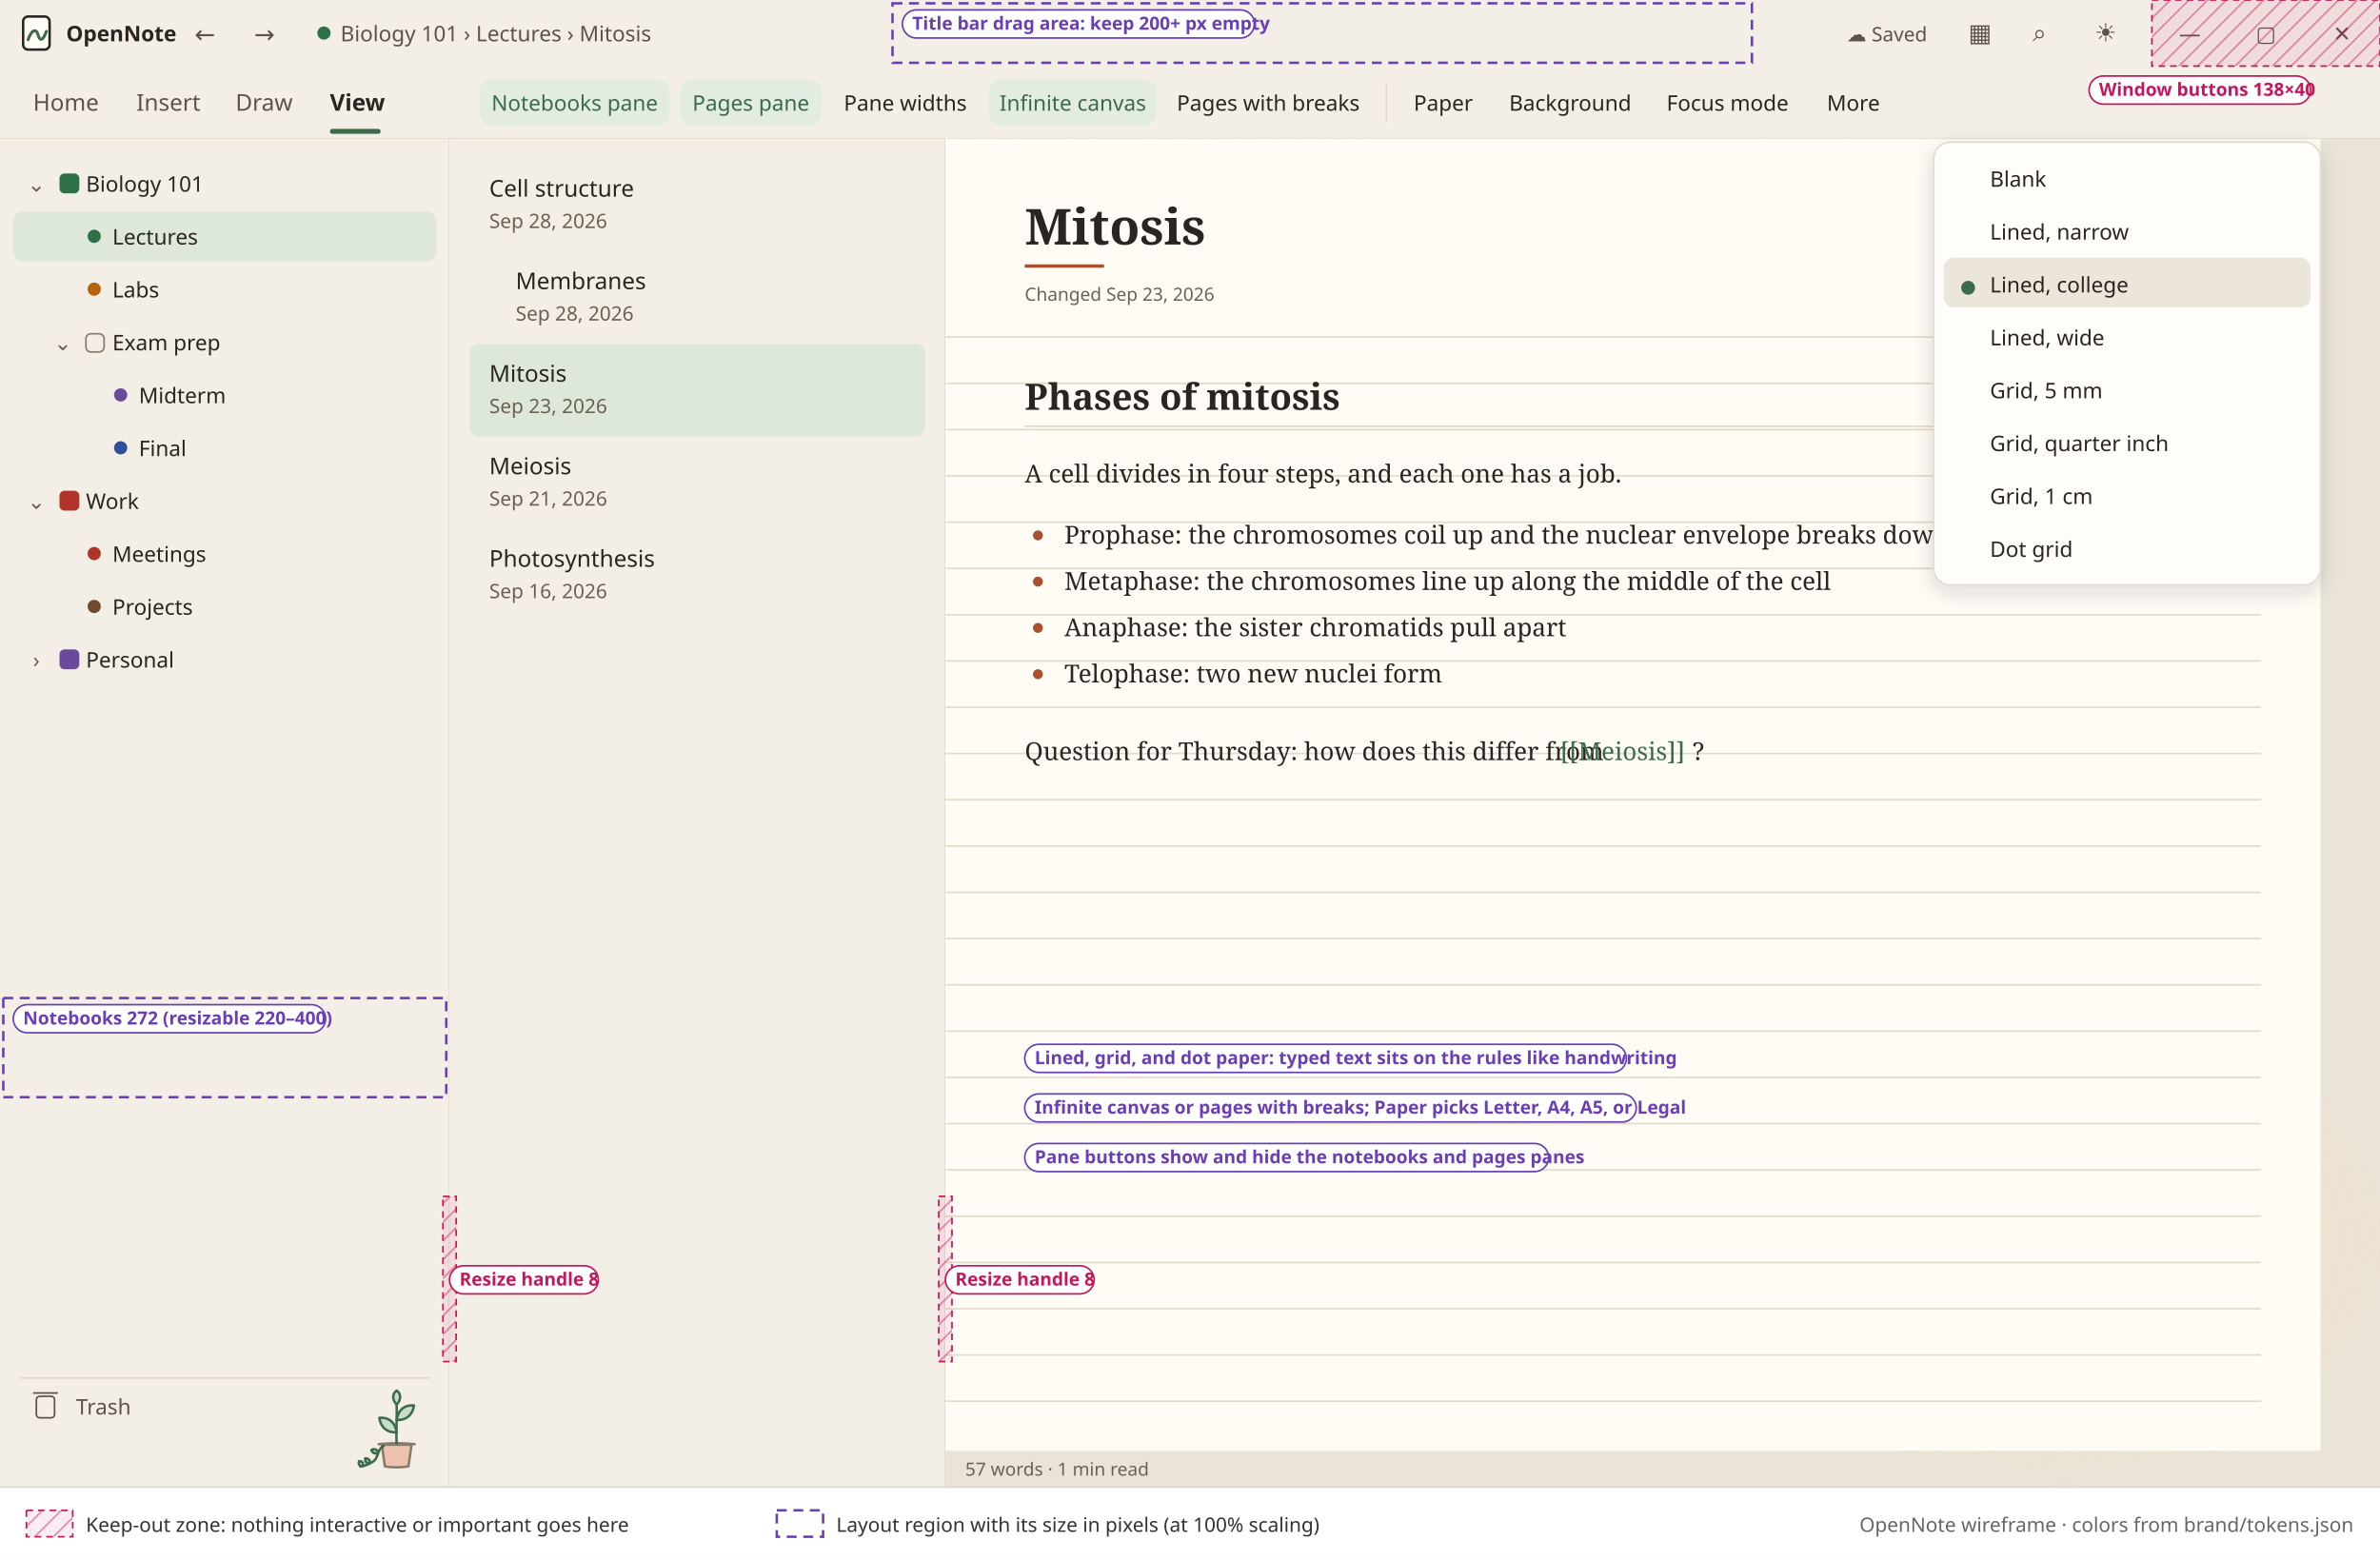
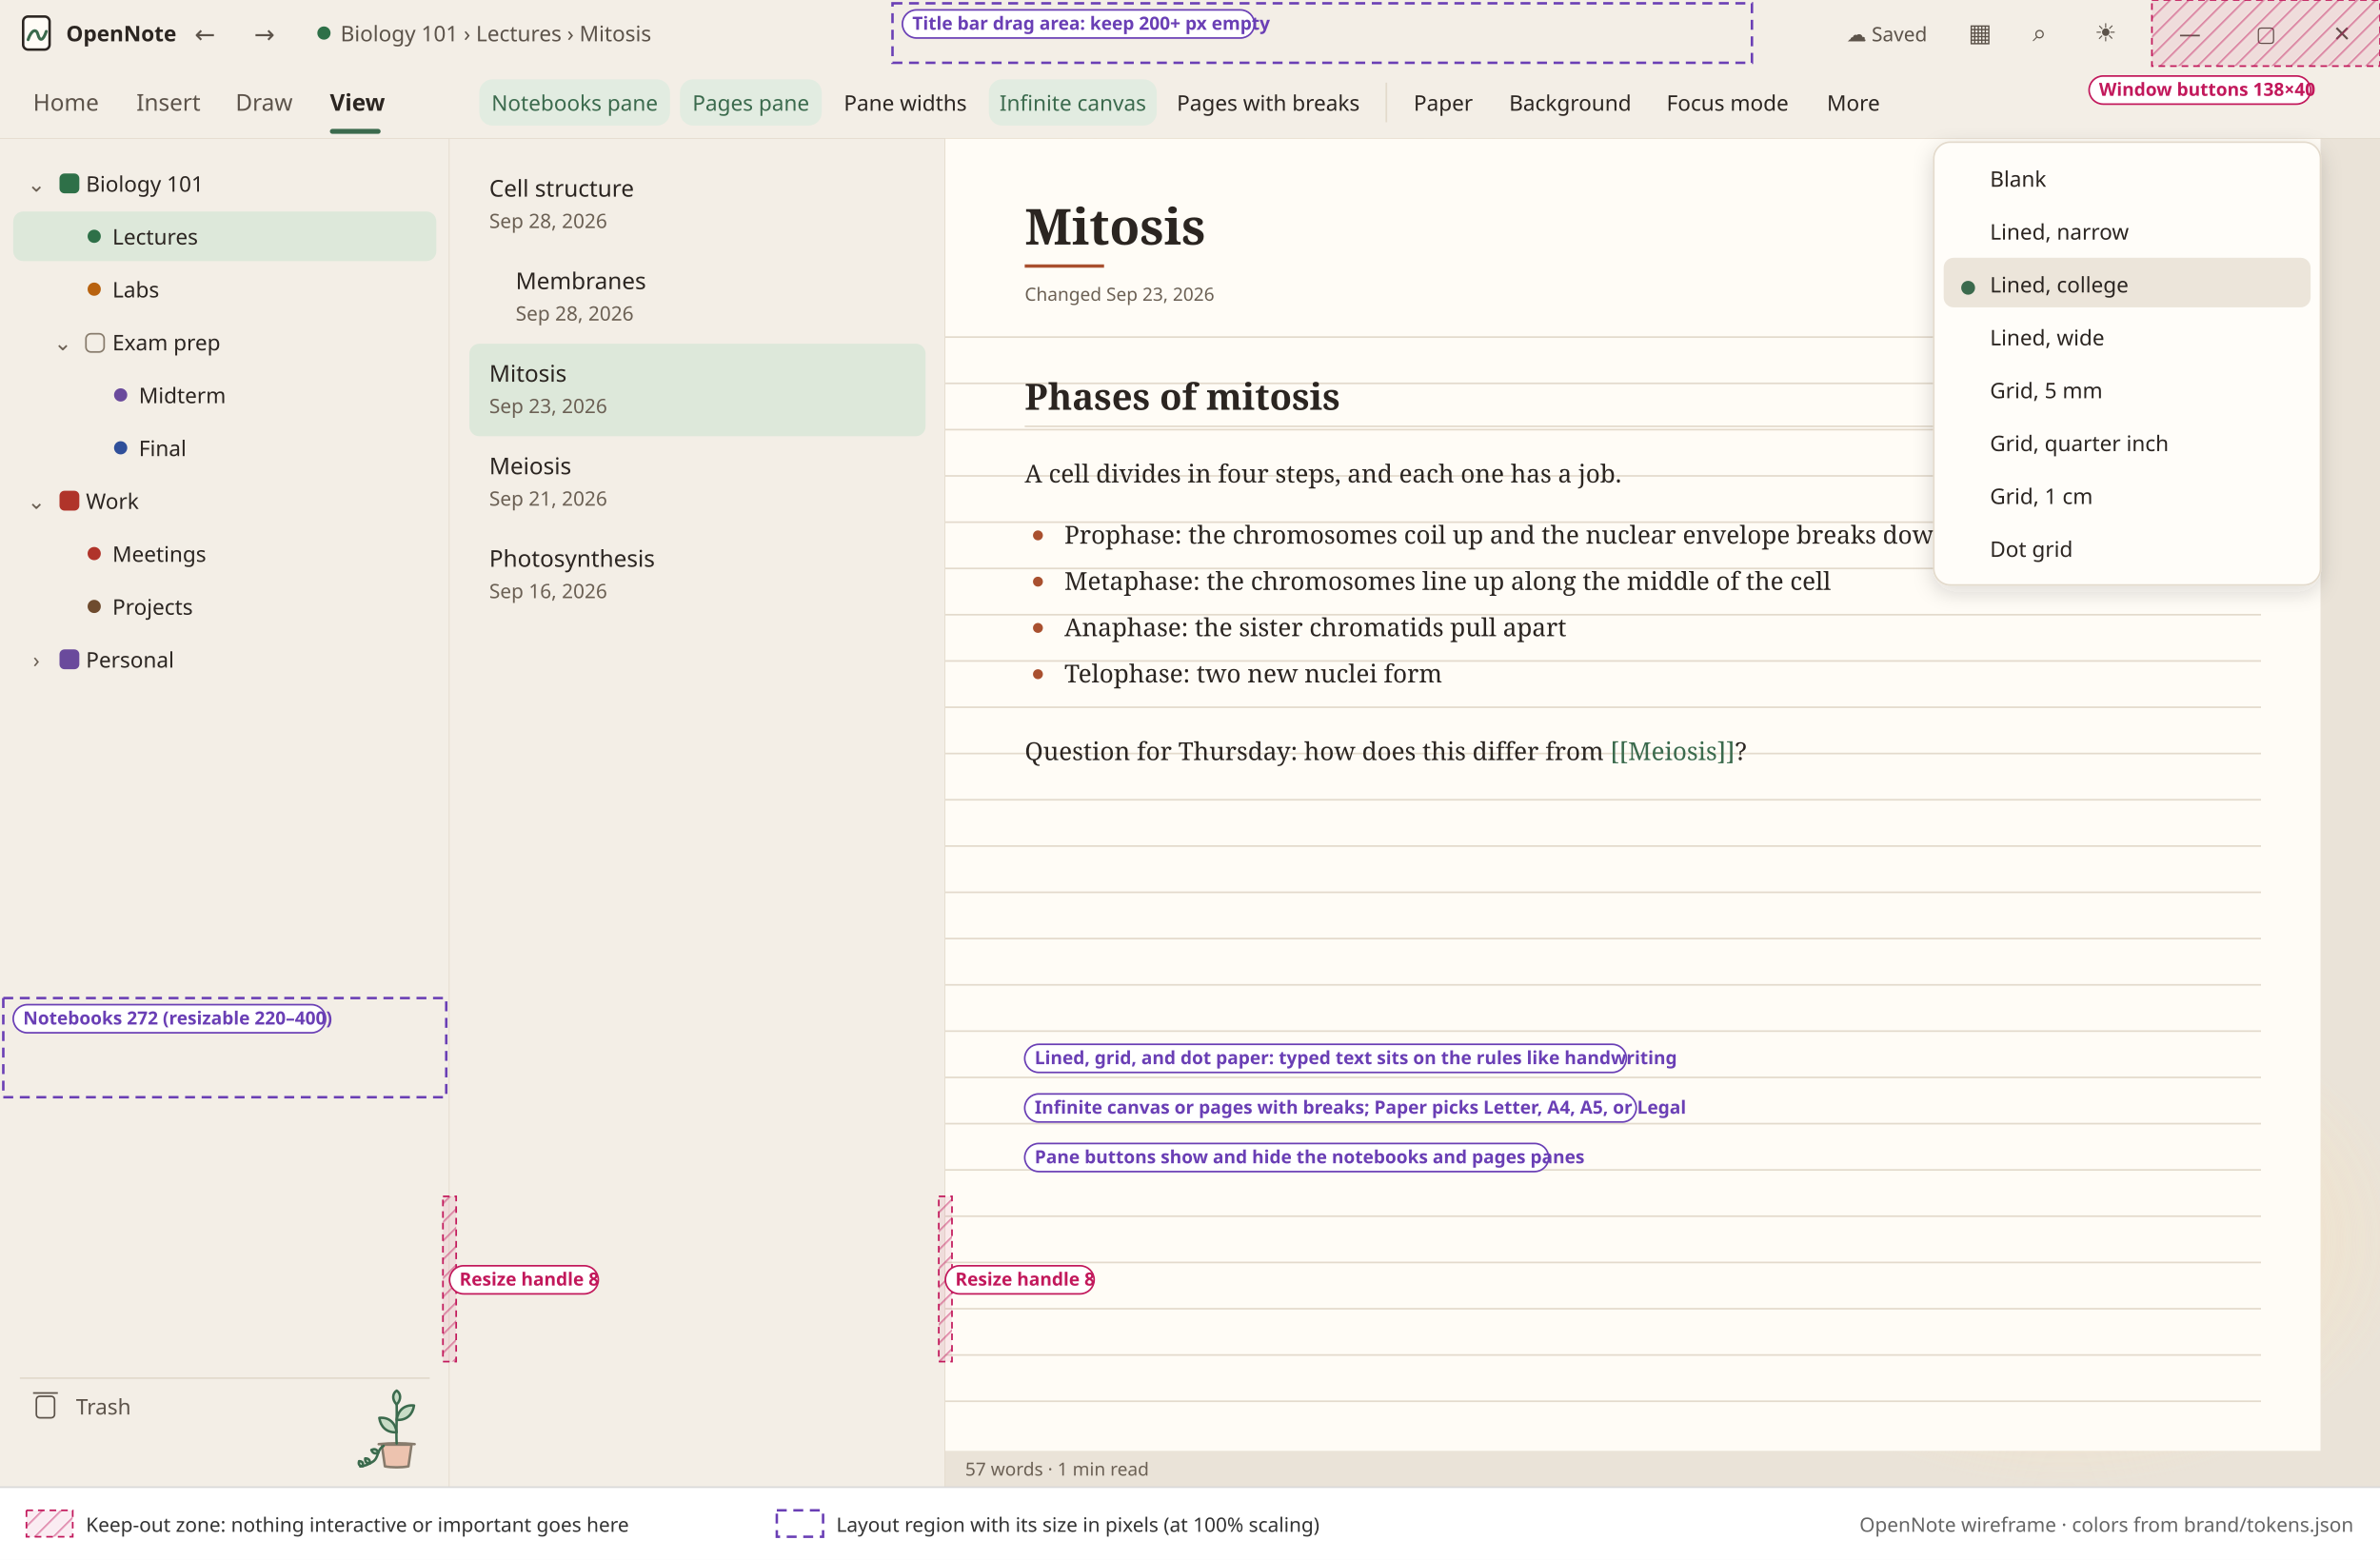
<svg xmlns="http://www.w3.org/2000/svg" viewBox="0 0 1440 944" width="1440" height="944" role="img">
  <defs>
    <pattern id="hatch" width="8" height="8" patternUnits="userSpaceOnUse" patternTransform="rotate(45)">
      <rect width="8" height="8" fill="#C2185B" fill-opacity="0.08" />
      <line x1="0" y1="0" x2="0" y2="8" stroke="#C2185B" stroke-opacity="0.45" stroke-width="2" />
    </pattern>
    <filter id="shadow" x="-10%" y="-10%" width="120%" height="130%">
      <feDropShadow dx="0" dy="4" stdDeviation="6" flood-color="#2B2521" flood-opacity="0.16" />
    </filter>
  </defs>
  <rect x="0" y="0" width="1440" height="900" rx="0" fill="#F3EEE6" />
  <rect x="0" y="0" width="1440" height="40" rx="0" fill="#F3EEE6" />
  <rect x="14" y="10" width="16" height="20" rx="3" fill="#FFFCF6" stroke="#2B2521" stroke-width="1.5" />
  <path d="M17 24c2-6 5-7 6-3s3 4 5-2" fill="none" stroke-linecap="round" stroke-linejoin="round" stroke="#3B6A4D" stroke-width="1.8" />
  <text x="40" y="25" font-size="13" font-weight="600" fill="#2B2521" text-anchor="start" font-family="'Atkinson Hyperlegible Next', 'Segoe UI', system-ui, sans-serif">OpenNote</text>
  <text x="124" y="26" font-size="15" font-weight="400" fill="#5C534A" text-anchor="middle" font-family="'Atkinson Hyperlegible Next', 'Segoe UI', system-ui, sans-serif">←</text>
  <text x="160" y="26" font-size="15" font-weight="400" fill="#5C534A" text-anchor="middle" font-family="'Atkinson Hyperlegible Next', 'Segoe UI', system-ui, sans-serif">→</text>
  <circle cx="196" cy="20" r="4" fill="#2E7048" />
  <text x="206" y="25" font-size="13" font-weight="400" fill="#5C534A" text-anchor="start" font-family="'Atkinson Hyperlegible Next', 'Segoe UI', system-ui, sans-serif">Biology 101 › Lectures › Mitosis</text>
  <text x="1166" y="25" font-size="12" font-weight="400" fill="#5C534A" text-anchor="end" font-family="'Atkinson Hyperlegible Next', 'Segoe UI', system-ui, sans-serif">☁ Saved</text>
  <text x="1198" y="25" font-size="15" font-weight="400" fill="#5C534A" text-anchor="middle" font-family="'Atkinson Hyperlegible Next', 'Segoe UI', system-ui, sans-serif">▦</text>
  <text x="1234" y="25" font-size="15" font-weight="400" fill="#5C534A" text-anchor="middle" font-family="'Atkinson Hyperlegible Next', 'Segoe UI', system-ui, sans-serif">⌕</text>
  <text x="1274" y="25" font-size="15" font-weight="400" fill="#5C534A" text-anchor="middle" font-family="'Atkinson Hyperlegible Next', 'Segoe UI', system-ui, sans-serif">☀</text>
  <text x="1325" y="25" font-size="13" font-weight="400" fill="#5C534A" text-anchor="middle" font-family="'Atkinson Hyperlegible Next', 'Segoe UI', system-ui, sans-serif">—</text>
  <text x="1371" y="25" font-size="13" font-weight="400" fill="#5C534A" text-anchor="middle" font-family="'Atkinson Hyperlegible Next', 'Segoe UI', system-ui, sans-serif">▢</text>
  <text x="1417" y="25" font-size="13" font-weight="400" fill="#5C534A" text-anchor="middle" font-family="'Atkinson Hyperlegible Next', 'Segoe UI', system-ui, sans-serif">✕</text>
  <rect x="0" y="40" width="1440" height="44" rx="0" fill="#F3EEE6" />
  <line x1="0" y1="84" x2="1440" y2="84" stroke="#E3DACC" />
  <text x="20" y="67" font-size="14" font-weight="400" fill="#5C534A" text-anchor="start" font-family="'Atkinson Hyperlegible Next', 'Segoe UI', system-ui, sans-serif">Home</text>
  <text x="82.5" y="67" font-size="14" font-weight="400" fill="#5C534A" text-anchor="start" font-family="'Atkinson Hyperlegible Next', 'Segoe UI', system-ui, sans-serif">Insert</text>
  <text x="142.5" y="67" font-size="14" font-weight="400" fill="#5C534A" text-anchor="start" font-family="'Atkinson Hyperlegible Next', 'Segoe UI', system-ui, sans-serif">Draw</text>
  <text x="199.6" y="67" font-size="14" font-weight="600" fill="#2B2521" text-anchor="start" font-family="'Atkinson Hyperlegible Next', 'Segoe UI', system-ui, sans-serif">View</text>
  <rect x="199.6" y="78" width="30.7" height="3" rx="1.5" fill="#3B6A4D" />
  <g data-fit="6" data-center="both">
    <rect x="290" y="48" width="115.4" height="28" rx="8" fill="#E2ECE1" />
    <text x="347.7" y="67" font-size="13" font-weight="400" fill="#3B6A4D" text-anchor="middle" font-family="'Atkinson Hyperlegible Next', 'Segoe UI', system-ui, sans-serif">Notebooks pane</text>
  </g>
  <g data-fit="6" data-center="both">
    <rect x="411.4" y="48" width="85.8" height="28" rx="8" fill="#E2ECE1" />
    <text x="454.3" y="67" font-size="13" font-weight="400" fill="#3B6A4D" text-anchor="middle" font-family="'Atkinson Hyperlegible Next', 'Segoe UI', system-ui, sans-serif">Pages pane</text>
  </g>
  <g data-fit="6" data-center="both">
    <rect x="503.2" y="48" width="89.1" height="28" rx="8" fill="none" />
    <text x="547.75" y="67" font-size="13" font-weight="400" fill="#2B2521" text-anchor="middle" font-family="'Atkinson Hyperlegible Next', 'Segoe UI', system-ui, sans-serif">Pane widths</text>
  </g>
  <g data-fit="6" data-center="both">
    <rect x="598.3" y="48" width="101.6" height="28" rx="8" fill="#E2ECE1" />
    <text x="649.1" y="67" font-size="13" font-weight="400" fill="#3B6A4D" text-anchor="middle" font-family="'Atkinson Hyperlegible Next', 'Segoe UI', system-ui, sans-serif">Infinite canvas</text>
  </g>
  <g data-fit="6" data-center="both">
    <rect x="705.9" y="48" width="122.9" height="28" rx="8" fill="none" />
    <text x="767.35" y="67" font-size="13" font-weight="400" fill="#2B2521" text-anchor="middle" font-family="'Atkinson Hyperlegible Next', 'Segoe UI', system-ui, sans-serif">Pages with breaks</text>
  </g>
  <line x1="838.8" y1="50" x2="838.8" y2="74" stroke="#E3DACC" />
  <g data-fit="6" data-center="both">
    <rect x="846.8" y="48" width="52.9" height="28" rx="8" fill="none" />
    <text x="873.25" y="67" font-size="13" font-weight="400" fill="#2B2521" text-anchor="middle" font-family="'Atkinson Hyperlegible Next', 'Segoe UI', system-ui, sans-serif">Paper</text>
  </g>
  <g data-fit="6" data-center="both">
    <rect x="905.7" y="48" width="88.7" height="28" rx="8" fill="none" />
    <text x="950.05" y="67" font-size="13" font-weight="400" fill="#2B2521" text-anchor="middle" font-family="'Atkinson Hyperlegible Next', 'Segoe UI', system-ui, sans-serif">Background</text>
  </g>
  <g data-fit="6" data-center="both">
    <rect x="1000.4" y="48" width="89.7" height="28" rx="8" fill="none" />
    <text x="1045.25" y="67" font-size="13" font-weight="400" fill="#2B2521" text-anchor="middle" font-family="'Atkinson Hyperlegible Next', 'Segoe UI', system-ui, sans-serif">Focus mode</text>
  </g>
  <g data-fit="6" data-center="both">
    <rect x="1096.1" y="48" width="50.6" height="28" rx="8" fill="none" />
    <text x="1121.4" y="67" font-size="13" font-weight="400" fill="#2B2521" text-anchor="middle" font-family="'Atkinson Hyperlegible Next', 'Segoe UI', system-ui, sans-serif">More</text>
  </g>
  <rect x="0" y="84" width="272" height="816" rx="0" fill="#F3EEE6" />
  <line x1="272" y1="84" x2="272" y2="900" stroke="#E3DACC" />
  <text x="22" y="116" font-size="13" font-weight="400" fill="#6B6054" text-anchor="middle" font-family="'Atkinson Hyperlegible Next', 'Segoe UI', system-ui, sans-serif">⌄</text>
  <rect x="36" y="105" width="12" height="12" rx="3" fill="#2E7048" />
  <text x="52" y="116" font-size="13" font-weight="400" fill="#2B2521" text-anchor="start" font-family="'Atkinson Hyperlegible Next', 'Segoe UI', system-ui, sans-serif">Biology 101</text>
  <rect x="8" y="128" width="256" height="30" rx="6" fill="#DDE8DA" />
  <circle cx="57" cy="143" r="4" fill="#2E7048" />
  <text x="68" y="148" font-size="13" font-weight="400" fill="#2B2521" text-anchor="start" font-family="'Atkinson Hyperlegible Next', 'Segoe UI', system-ui, sans-serif">Lectures</text>
  <circle cx="57" cy="175" r="4" fill="#B8620F" />
  <text x="68" y="180" font-size="13" font-weight="400" fill="#2B2521" text-anchor="start" font-family="'Atkinson Hyperlegible Next', 'Segoe UI', system-ui, sans-serif">Labs</text>
  <text x="38" y="212" font-size="13" font-weight="400" fill="#6B6054" text-anchor="middle" font-family="'Atkinson Hyperlegible Next', 'Segoe UI', system-ui, sans-serif">⌄</text>
  <rect x="52" y="202" width="11" height="11" rx="3" fill="none" stroke="#877B6C" stroke-width="1" />
  <text x="68" y="212" font-size="13" font-weight="400" fill="#2B2521" text-anchor="start" font-family="'Atkinson Hyperlegible Next', 'Segoe UI', system-ui, sans-serif">Exam prep</text>
  <circle cx="73" cy="239" r="4" fill="#6A4A9C" />
  <text x="84" y="244" font-size="13" font-weight="400" fill="#2B2521" text-anchor="start" font-family="'Atkinson Hyperlegible Next', 'Segoe UI', system-ui, sans-serif">Midterm</text>
  <circle cx="73" cy="271" r="4" fill="#2F4F9A" />
  <text x="84" y="276" font-size="13" font-weight="400" fill="#2B2521" text-anchor="start" font-family="'Atkinson Hyperlegible Next', 'Segoe UI', system-ui, sans-serif">Final</text>
  <text x="22" y="308" font-size="13" font-weight="400" fill="#6B6054" text-anchor="middle" font-family="'Atkinson Hyperlegible Next', 'Segoe UI', system-ui, sans-serif">⌄</text>
  <rect x="36" y="297" width="12" height="12" rx="3" fill="#B0342A" />
  <text x="52" y="308" font-size="13" font-weight="400" fill="#2B2521" text-anchor="start" font-family="'Atkinson Hyperlegible Next', 'Segoe UI', system-ui, sans-serif">Work</text>
  <circle cx="57" cy="335" r="4" fill="#B0342A" />
  <text x="68" y="340" font-size="13" font-weight="400" fill="#2B2521" text-anchor="start" font-family="'Atkinson Hyperlegible Next', 'Segoe UI', system-ui, sans-serif">Meetings</text>
  <circle cx="57" cy="367" r="4" fill="#6E4B2E" />
  <text x="68" y="372" font-size="13" font-weight="400" fill="#2B2521" text-anchor="start" font-family="'Atkinson Hyperlegible Next', 'Segoe UI', system-ui, sans-serif">Projects</text>
  <text x="22" y="404" font-size="13" font-weight="400" fill="#6B6054" text-anchor="middle" font-family="'Atkinson Hyperlegible Next', 'Segoe UI', system-ui, sans-serif">›</text>
  <rect x="36" y="393" width="12" height="12" rx="3" fill="#6A4A9C" />
  <text x="52" y="404" font-size="13" font-weight="400" fill="#2B2521" text-anchor="start" font-family="'Atkinson Hyperlegible Next', 'Segoe UI', system-ui, sans-serif">Personal</text>
  <line x1="12" y1="834" x2="260" y2="834" stroke="#E3DACC" />
  <rect x="22" y="845" width="11" height="13" rx="2" fill="none" stroke="#5C534A" stroke-width="1" />
  <line x1="20" y1="843" x2="35" y2="843" stroke="#5C534A" />
  <text x="46" y="856" font-size="13" font-weight="400" fill="#5C534A" text-anchor="start" font-family="'Atkinson Hyperlegible Next', 'Segoe UI', system-ui, sans-serif">Trash</text>
  <g data-part="plant-pot" fill="none" stroke="#877B6C" stroke-linecap="round" stroke-linejoin="round">
    <g data-part="plant" transform="translate(216 840.5063) scale(0.75)" stroke-width="2">
      <path d="M20 45H44L41.5 62.5C36 63.6 28 63.6 22.5 62.5Z" fill="#EDC3AF" data-part="pot" />
      <path d="M17.5 44.6C28 43.6 37 43.6 46.5 44.6" />
      <path d="M32 44C31.4 34 32.4 23 32 12" stroke="#3B6A4D" />
      <path d="M21.5 46C15.5 49.5 18 55.6 12.4 59 9 61 6 62.4 2.6 62.6" stroke="#3B6A4D" />
      <path d="M32 35C24 35.6 19 30.6 18 23.4 26 22.6 31 27.6 32 35Z" fill="#C8DCC6" stroke="#3B6A4D" />
      <path d="M32 25C40 25.6 45 20.6 46 13.4 38 12.6 33 17.6 32 25Z" fill="#C8DCC6" stroke="#3B6A4D" />
      <path d="M32 12.6C28 8.6 28.6 3.6 32 1.4 35.4 3.6 36 8.6 32 12.6Z" fill="#C8DCC6" stroke="#3B6A4D" />
      <path d="M17.2 51.4Q15.5 47.4 11.6 49.3Q13.3 53.4 17.2 51.4Z" fill="#C8DCC6" stroke="#3B6A4D" />
      <path d="M10.4 60.1Q10.7 56 6.6 56.1Q6.3 60.2 10.4 60.1Z" fill="#C8DCC6" stroke="#3B6A4D" />
      <path d="M4.6 62.4Q5.8 58.5 1.7 58.3Q0.5 62.2 4.6 62.4Z" fill="#C8DCC6" stroke="#3B6A4D" />
    </g>
  </g>
  <rect x="272" y="84" width="300" height="816" rx="0" fill="#F3EEE6" />
  <line x1="572" y1="84" x2="572" y2="900" stroke="#E3DACC" />
  <text x="296" y="119" font-size="14" font-weight="500" fill="#2B2521" text-anchor="start" font-family="'Atkinson Hyperlegible Next', 'Segoe UI', system-ui, sans-serif">Cell structure</text>
  <text x="296" y="138" font-size="12" font-weight="400" fill="#6B6054" text-anchor="start" font-family="'Atkinson Hyperlegible Next', 'Segoe UI', system-ui, sans-serif">Sep 28, 2026</text>
  <text x="312" y="175" font-size="14" font-weight="500" fill="#2B2521" text-anchor="start" font-family="'Atkinson Hyperlegible Next', 'Segoe UI', system-ui, sans-serif">Membranes</text>
  <text x="312" y="194" font-size="12" font-weight="400" fill="#6B6054" text-anchor="start" font-family="'Atkinson Hyperlegible Next', 'Segoe UI', system-ui, sans-serif">Sep 28, 2026</text>
  <rect x="284" y="208" width="276" height="56" rx="6" fill="#DDE8DA" />
  <text x="296" y="231" font-size="14" font-weight="500" fill="#2B2521" text-anchor="start" font-family="'Atkinson Hyperlegible Next', 'Segoe UI', system-ui, sans-serif">Mitosis</text>
  <text x="296" y="250" font-size="12" font-weight="400" fill="#6B6054" text-anchor="start" font-family="'Atkinson Hyperlegible Next', 'Segoe UI', system-ui, sans-serif">Sep 23, 2026</text>
  <text x="296" y="287" font-size="14" font-weight="500" fill="#2B2521" text-anchor="start" font-family="'Atkinson Hyperlegible Next', 'Segoe UI', system-ui, sans-serif">Meiosis</text>
  <text x="296" y="306" font-size="12" font-weight="400" fill="#6B6054" text-anchor="start" font-family="'Atkinson Hyperlegible Next', 'Segoe UI', system-ui, sans-serif">Sep 21, 2026</text>
  <text x="296" y="343" font-size="14" font-weight="500" fill="#2B2521" text-anchor="start" font-family="'Atkinson Hyperlegible Next', 'Segoe UI', system-ui, sans-serif">Photosynthesis</text>
  <text x="296" y="362" font-size="12" font-weight="400" fill="#6B6054" text-anchor="start" font-family="'Atkinson Hyperlegible Next', 'Segoe UI', system-ui, sans-serif">Sep 16, 2026</text>
  <defs>
    <radialGradient id="ambient16" cx="0" cy="0" r="1" gradientUnits="userSpaceOnUse" gradientTransform="translate(572 84) scale(608 653)">
      <stop offset="0" stop-color="#FFF0D4" />
      <stop offset="1" stop-color="#FFF0D4" stop-opacity="0" />
    </radialGradient>
    <radialGradient id="ambient16p">
      <stop offset="0" stop-color="#FCE4B8" />
      <stop offset="1" stop-color="#FCE4B8" stop-opacity="0" />
    </radialGradient>
  </defs>
  <rect x="572" y="84" width="868" height="816" rx="0" fill="#EAE3D8" />
  <rect x="572" y="84" width="868" height="816" fill="url(#ambient16)" />
  <ellipse cx="1250" cy="750" rx="210" ry="150" fill="url(#ambient16p)" opacity="0.9" />
  <rect x="572" y="84" width="832" height="794" rx="0" fill="#FFFCF6" />
  <text x="584" y="893" font-size="11" font-weight="400" fill="#6B6054" text-anchor="start" font-family="'Atkinson Hyperlegible Next', 'Segoe UI', system-ui, sans-serif">57 words · 1 min read</text>
  <rect x="1260" y="92" width="128" height="32" rx="16" fill="#FFFCF6" stroke="#877B6C" stroke-width="1" />
  <text x="1276" y="113" font-size="12" font-weight="600" fill="#2B2521" text-anchor="start" font-family="'Atkinson Hyperlegible Next', 'Segoe UI', system-ui, sans-serif">Properties</text>
  <text x="1372" y="113" font-size="12" font-weight="400" fill="#6B6054" text-anchor="end" font-family="'Atkinson Hyperlegible Next', 'Segoe UI', system-ui, sans-serif">none</text>
  <text x="620" y="148" font-size="30" font-weight="700" fill="#2B2521" text-anchor="start" font-family="Literata, Cambria, Georgia, serif">Mitosis</text>
  <rect x="620" y="160" width="48" height="2" rx="0" fill="#A9502F" />
  <text x="620" y="182" font-size="11" font-weight="400" fill="#6B6054" text-anchor="start" font-family="'Atkinson Hyperlegible Next', 'Segoe UI', system-ui, sans-serif">Changed Sep 23, 2026</text>
  <line x1="572" y1="204" x2="1368" y2="204" stroke="#E3DACC" />
  <line x1="572" y1="232" x2="1368" y2="232" stroke="#E3DACC" />
  <line x1="572" y1="260" x2="1368" y2="260" stroke="#E3DACC" />
  <line x1="572" y1="288" x2="1368" y2="288" stroke="#E3DACC" />
  <line x1="572" y1="316" x2="1368" y2="316" stroke="#E3DACC" />
  <line x1="572" y1="344" x2="1368" y2="344" stroke="#E3DACC" />
  <line x1="572" y1="372" x2="1368" y2="372" stroke="#E3DACC" />
  <line x1="572" y1="400" x2="1368" y2="400" stroke="#E3DACC" />
  <line x1="572" y1="428" x2="1368" y2="428" stroke="#E3DACC" />
  <line x1="572" y1="456" x2="1368" y2="456" stroke="#E3DACC" />
  <line x1="572" y1="484" x2="1368" y2="484" stroke="#E3DACC" />
  <line x1="572" y1="512" x2="1368" y2="512" stroke="#E3DACC" />
  <line x1="572" y1="540" x2="1368" y2="540" stroke="#E3DACC" />
  <line x1="572" y1="568" x2="1368" y2="568" stroke="#E3DACC" />
  <line x1="572" y1="596" x2="1368" y2="596" stroke="#E3DACC" />
  <line x1="572" y1="624" x2="1368" y2="624" stroke="#E3DACC" />
  <line x1="572" y1="652" x2="1368" y2="652" stroke="#E3DACC" />
  <line x1="572" y1="680" x2="1368" y2="680" stroke="#E3DACC" />
  <line x1="572" y1="708" x2="1368" y2="708" stroke="#E3DACC" />
  <line x1="572" y1="736" x2="1368" y2="736" stroke="#E3DACC" />
  <line x1="572" y1="764" x2="1368" y2="764" stroke="#E3DACC" />
  <line x1="572" y1="792" x2="1368" y2="792" stroke="#E3DACC" />
  <line x1="572" y1="820" x2="1368" y2="820" stroke="#E3DACC" />
  <line x1="572" y1="848" x2="1368" y2="848" stroke="#E3DACC" />
  <text x="620" y="248" font-size="22" font-weight="700" fill="#2B2521" text-anchor="start" font-family="Literata, Cambria, Georgia, serif">Phases of mitosis</text>
  <line x1="620" y1="258" x2="1280" y2="258" stroke="#E3DACC" />
  <text x="620" y="292" font-size="15" font-weight="400" fill="#2B2521" text-anchor="start" font-family="Literata, Cambria, Georgia, serif">A cell divides in four steps, and each one has a job.</text>
  <circle cx="628" cy="324" r="3" fill="#A9502F" />
  <text x="644" y="329" font-size="15" font-weight="400" fill="#2B2521" text-anchor="start" font-family="Literata, Cambria, Georgia, serif">Prophase: the chromosomes coil up and the nuclear envelope breaks down</text>
  <circle cx="628" cy="352" r="3" fill="#A9502F" />
  <text x="644" y="357" font-size="15" font-weight="400" fill="#2B2521" text-anchor="start" font-family="Literata, Cambria, Georgia, serif">Metaphase: the chromosomes line up along the middle of the cell</text>
  <circle cx="628" cy="380" r="3" fill="#A9502F" />
  <text x="644" y="385" font-size="15" font-weight="400" fill="#2B2521" text-anchor="start" font-family="Literata, Cambria, Georgia, serif">Anaphase: the sister chromatids pull apart</text>
  <circle cx="628" cy="408" r="3" fill="#A9502F" />
  <text x="644" y="413" font-size="15" font-weight="400" fill="#2B2521" text-anchor="start" font-family="Literata, Cambria, Georgia, serif">Telophase: two new nuclei form</text>
-   <text x="620" y="460" font-size="15" font-weight="400" fill="#2B2521" text-anchor="start" font-family="Literata, Cambria, Georgia, serif">Question for Thursday: how does this differ from</text>
-   <text x="944" y="460" font-size="15" font-weight="400" fill="#3B6A4D" text-anchor="start" font-family="Literata, Cambria, Georgia, serif">[[Meiosis]]</text>
-   <text x="1024" y="460" font-size="15" font-weight="400" fill="#2B2521" text-anchor="start" font-family="Literata, Cambria, Georgia, serif">?</text>
+   <text x="620" y="460" font-size="15" font-weight="400" fill="#2B2521" text-anchor="start" font-family="Literata, Cambria, Georgia, serif">Question for Thursday: how does this differ from <tspan fill="#3B6A4D">[[Meiosis]]</tspan>?</text>
  <rect x="1170" y="86" width="234" height="268" rx="10" fill="#FFFDF9" stroke="#E3DACC" stroke-width="1" filter="url(#shadow)" />
  <text x="1204" y="113" font-size="13" font-weight="400" fill="#2B2521" text-anchor="start" font-family="'Atkinson Hyperlegible Next', 'Segoe UI', system-ui, sans-serif">Blank</text>
  <text x="1204" y="145" font-size="13" font-weight="400" fill="#2B2521" text-anchor="start" font-family="'Atkinson Hyperlegible Next', 'Segoe UI', system-ui, sans-serif">Lined, narrow</text>
  <rect x="1176" y="156" width="222" height="30" rx="6" fill="#ECE5DA" />
  <text x="1204" y="177" font-size="13" font-weight="400" fill="#2B2521" text-anchor="start" font-family="'Atkinson Hyperlegible Next', 'Segoe UI', system-ui, sans-serif">Lined, college</text>
  <text x="1186" y="177" font-size="11" font-weight="400" fill="#3B6A4D" text-anchor="start" font-family="'Atkinson Hyperlegible Next', 'Segoe UI', system-ui, sans-serif">●</text>
  <text x="1204" y="209" font-size="13" font-weight="400" fill="#2B2521" text-anchor="start" font-family="'Atkinson Hyperlegible Next', 'Segoe UI', system-ui, sans-serif">Lined, wide</text>
  <text x="1204" y="241" font-size="13" font-weight="400" fill="#2B2521" text-anchor="start" font-family="'Atkinson Hyperlegible Next', 'Segoe UI', system-ui, sans-serif">Grid, 5 mm</text>
  <text x="1204" y="273" font-size="13" font-weight="400" fill="#2B2521" text-anchor="start" font-family="'Atkinson Hyperlegible Next', 'Segoe UI', system-ui, sans-serif">Grid, quarter inch</text>
  <text x="1204" y="305" font-size="13" font-weight="400" fill="#2B2521" text-anchor="start" font-family="'Atkinson Hyperlegible Next', 'Segoe UI', system-ui, sans-serif">Grid, 1 cm</text>
  <text x="1204" y="337" font-size="13" font-weight="400" fill="#2B2521" text-anchor="start" font-family="'Atkinson Hyperlegible Next', 'Segoe UI', system-ui, sans-serif">Dot grid</text>
  <g pointer-events="none">
    <rect x="1302" y="0" width="138" height="40" rx="0" fill="url(#hatch)" stroke="#C2185B" stroke-width="1" stroke-dasharray="4 3" />
  </g>
  <g data-fit="4" pointer-events="none">
    <rect x="1264" y="46" width="134" height="17" rx="8.5" fill="#FFFFFF" stroke="#C2185B" stroke-width="1" />
    <text x="1270" y="58" font-size="11" font-weight="600" fill="#C2185B" text-anchor="start" font-family="'Atkinson Hyperlegible Next', 'Segoe UI', system-ui, sans-serif">Window buttons 138×40</text>
  </g>
  <g pointer-events="none">
    <rect x="540" y="2" width="520" height="36" rx="0" fill="none" stroke="#6A3FB5" stroke-width="1.5" stroke-dasharray="6 4" />
  </g>
  <g data-fit="4" pointer-events="none">
    <rect x="546" y="6" width="213" height="17" rx="8.5" fill="#FFFFFF" stroke="#6A3FB5" stroke-width="1" />
    <text x="552" y="18" font-size="11" font-weight="600" fill="#6A3FB5" text-anchor="start" font-family="'Atkinson Hyperlegible Next', 'Segoe UI', system-ui, sans-serif">Title bar drag area: keep 200+ px empty</text>
  </g>
  <g pointer-events="none">
    <rect x="2" y="604" width="268" height="60" rx="0" fill="none" stroke="#6A3FB5" stroke-width="1.5" stroke-dasharray="6 4" />
  </g>
  <g data-fit="4" pointer-events="none">
    <rect x="8" y="608" width="189" height="17" rx="8.5" fill="#FFFFFF" stroke="#6A3FB5" stroke-width="1" />
    <text x="14" y="620" font-size="11" font-weight="600" fill="#6A3FB5" text-anchor="start" font-family="'Atkinson Hyperlegible Next', 'Segoe UI', system-ui, sans-serif">Notebooks 272 (resizable 220–400)</text>
  </g>
  <g pointer-events="none">
    <rect x="268" y="724" width="8" height="100" rx="0" fill="url(#hatch)" stroke="#C2185B" stroke-width="1" stroke-dasharray="4 3" />
  </g>
  <g data-fit="4" pointer-events="none">
    <rect x="272" y="766" width="90" height="17" rx="8.5" fill="#FFFFFF" stroke="#C2185B" stroke-width="1" />
    <text x="278" y="778" font-size="11" font-weight="600" fill="#C2185B" text-anchor="start" font-family="'Atkinson Hyperlegible Next', 'Segoe UI', system-ui, sans-serif">Resize handle 8</text>
  </g>
  <g pointer-events="none">
    <rect x="568" y="724" width="8" height="100" rx="0" fill="url(#hatch)" stroke="#C2185B" stroke-width="1" stroke-dasharray="4 3" />
  </g>
  <g data-fit="4" pointer-events="none">
    <rect x="572" y="766" width="90" height="17" rx="8.5" fill="#FFFFFF" stroke="#C2185B" stroke-width="1" />
    <text x="578" y="778" font-size="11" font-weight="600" fill="#C2185B" text-anchor="start" font-family="'Atkinson Hyperlegible Next', 'Segoe UI', system-ui, sans-serif">Resize handle 8</text>
  </g>
  <g data-fit="4" pointer-events="none">
    <rect x="620" y="632" width="364" height="17" rx="8.5" fill="#FFFFFF" stroke="#6A3FB5" stroke-width="1" />
    <text x="626" y="644" font-size="11" font-weight="600" fill="#6A3FB5" text-anchor="start" font-family="'Atkinson Hyperlegible Next', 'Segoe UI', system-ui, sans-serif">Lined, grid, and dot paper: typed text sits on the rules like handwriting</text>
  </g>
  <g data-fit="4" pointer-events="none">
    <rect x="620" y="692" width="317" height="17" rx="8.5" fill="#FFFFFF" stroke="#6A3FB5" stroke-width="1" />
    <text x="626" y="704" font-size="11" font-weight="600" fill="#6A3FB5" text-anchor="start" font-family="'Atkinson Hyperlegible Next', 'Segoe UI', system-ui, sans-serif">Pane buttons show and hide the notebooks and pages panes</text>
  </g>
  <g data-fit="4" pointer-events="none">
    <rect x="620" y="662" width="370" height="17" rx="8.5" fill="#FFFFFF" stroke="#6A3FB5" stroke-width="1" />
    <text x="626" y="674" font-size="11" font-weight="600" fill="#6A3FB5" text-anchor="start" font-family="'Atkinson Hyperlegible Next', 'Segoe UI', system-ui, sans-serif">Infinite canvas or pages with breaks; Paper picks Letter, A4, A5, or Legal</text>
  </g>
  <rect x="0" y="900" width="1440" height="44" rx="0" fill="#FFFFFF" />
  <line x1="0" y1="900" x2="1440" y2="900" stroke="#D9D9D9" />
  <rect x="16" y="914" width="28" height="16" rx="0" fill="url(#hatch)" stroke="#C2185B" stroke-width="1" stroke-dasharray="4 3" />
  <text x="52" y="927" font-size="12" font-weight="400" fill="#333" text-anchor="start" font-family="'Atkinson Hyperlegible Next', 'Segoe UI', system-ui, sans-serif">Keep-out zone: nothing interactive or important goes here</text>
  <rect x="470" y="914" width="28" height="16" rx="0" fill="none" stroke="#6A3FB5" stroke-width="1.5" stroke-dasharray="6 4" />
  <text x="506" y="927" font-size="12" font-weight="400" fill="#333" text-anchor="start" font-family="'Atkinson Hyperlegible Next', 'Segoe UI', system-ui, sans-serif">Layout region with its size in pixels (at 100% scaling)</text>
  <text x="1424" y="927" font-size="12" font-weight="400" fill="#666" text-anchor="end" font-family="'Atkinson Hyperlegible Next', 'Segoe UI', system-ui, sans-serif">OpenNote wireframe · colors from brand/tokens.json</text>
</svg>
